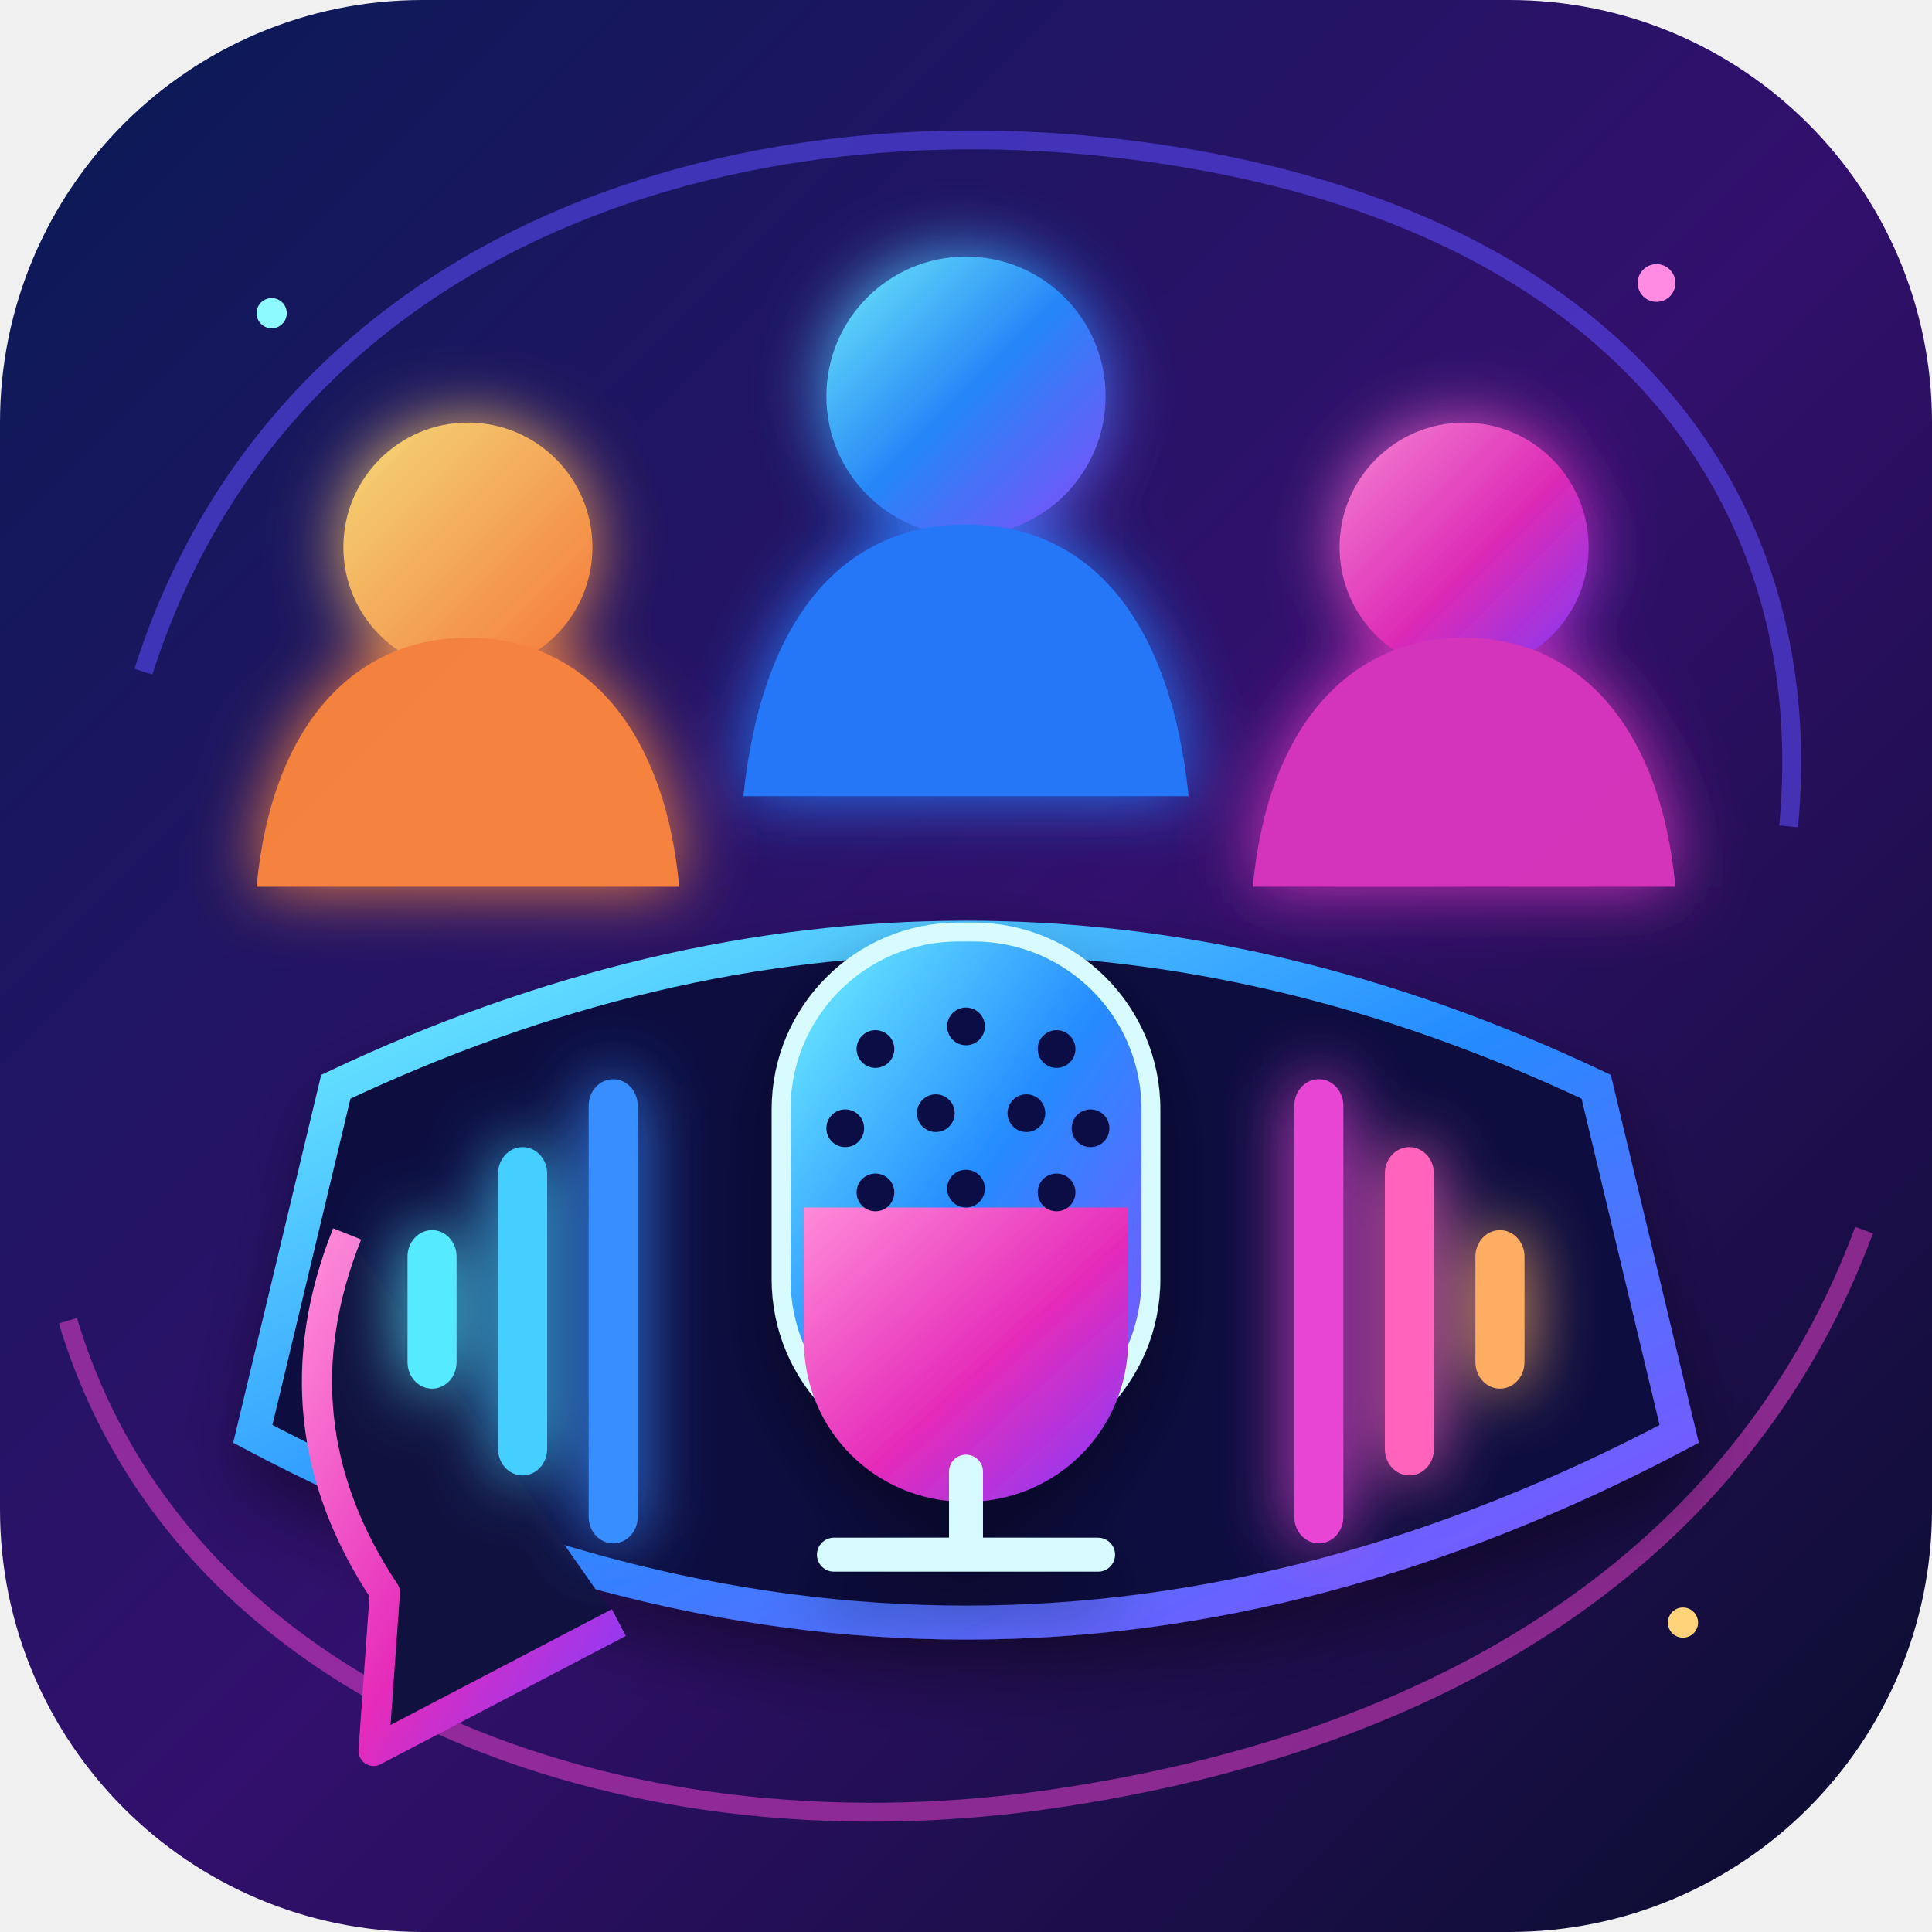
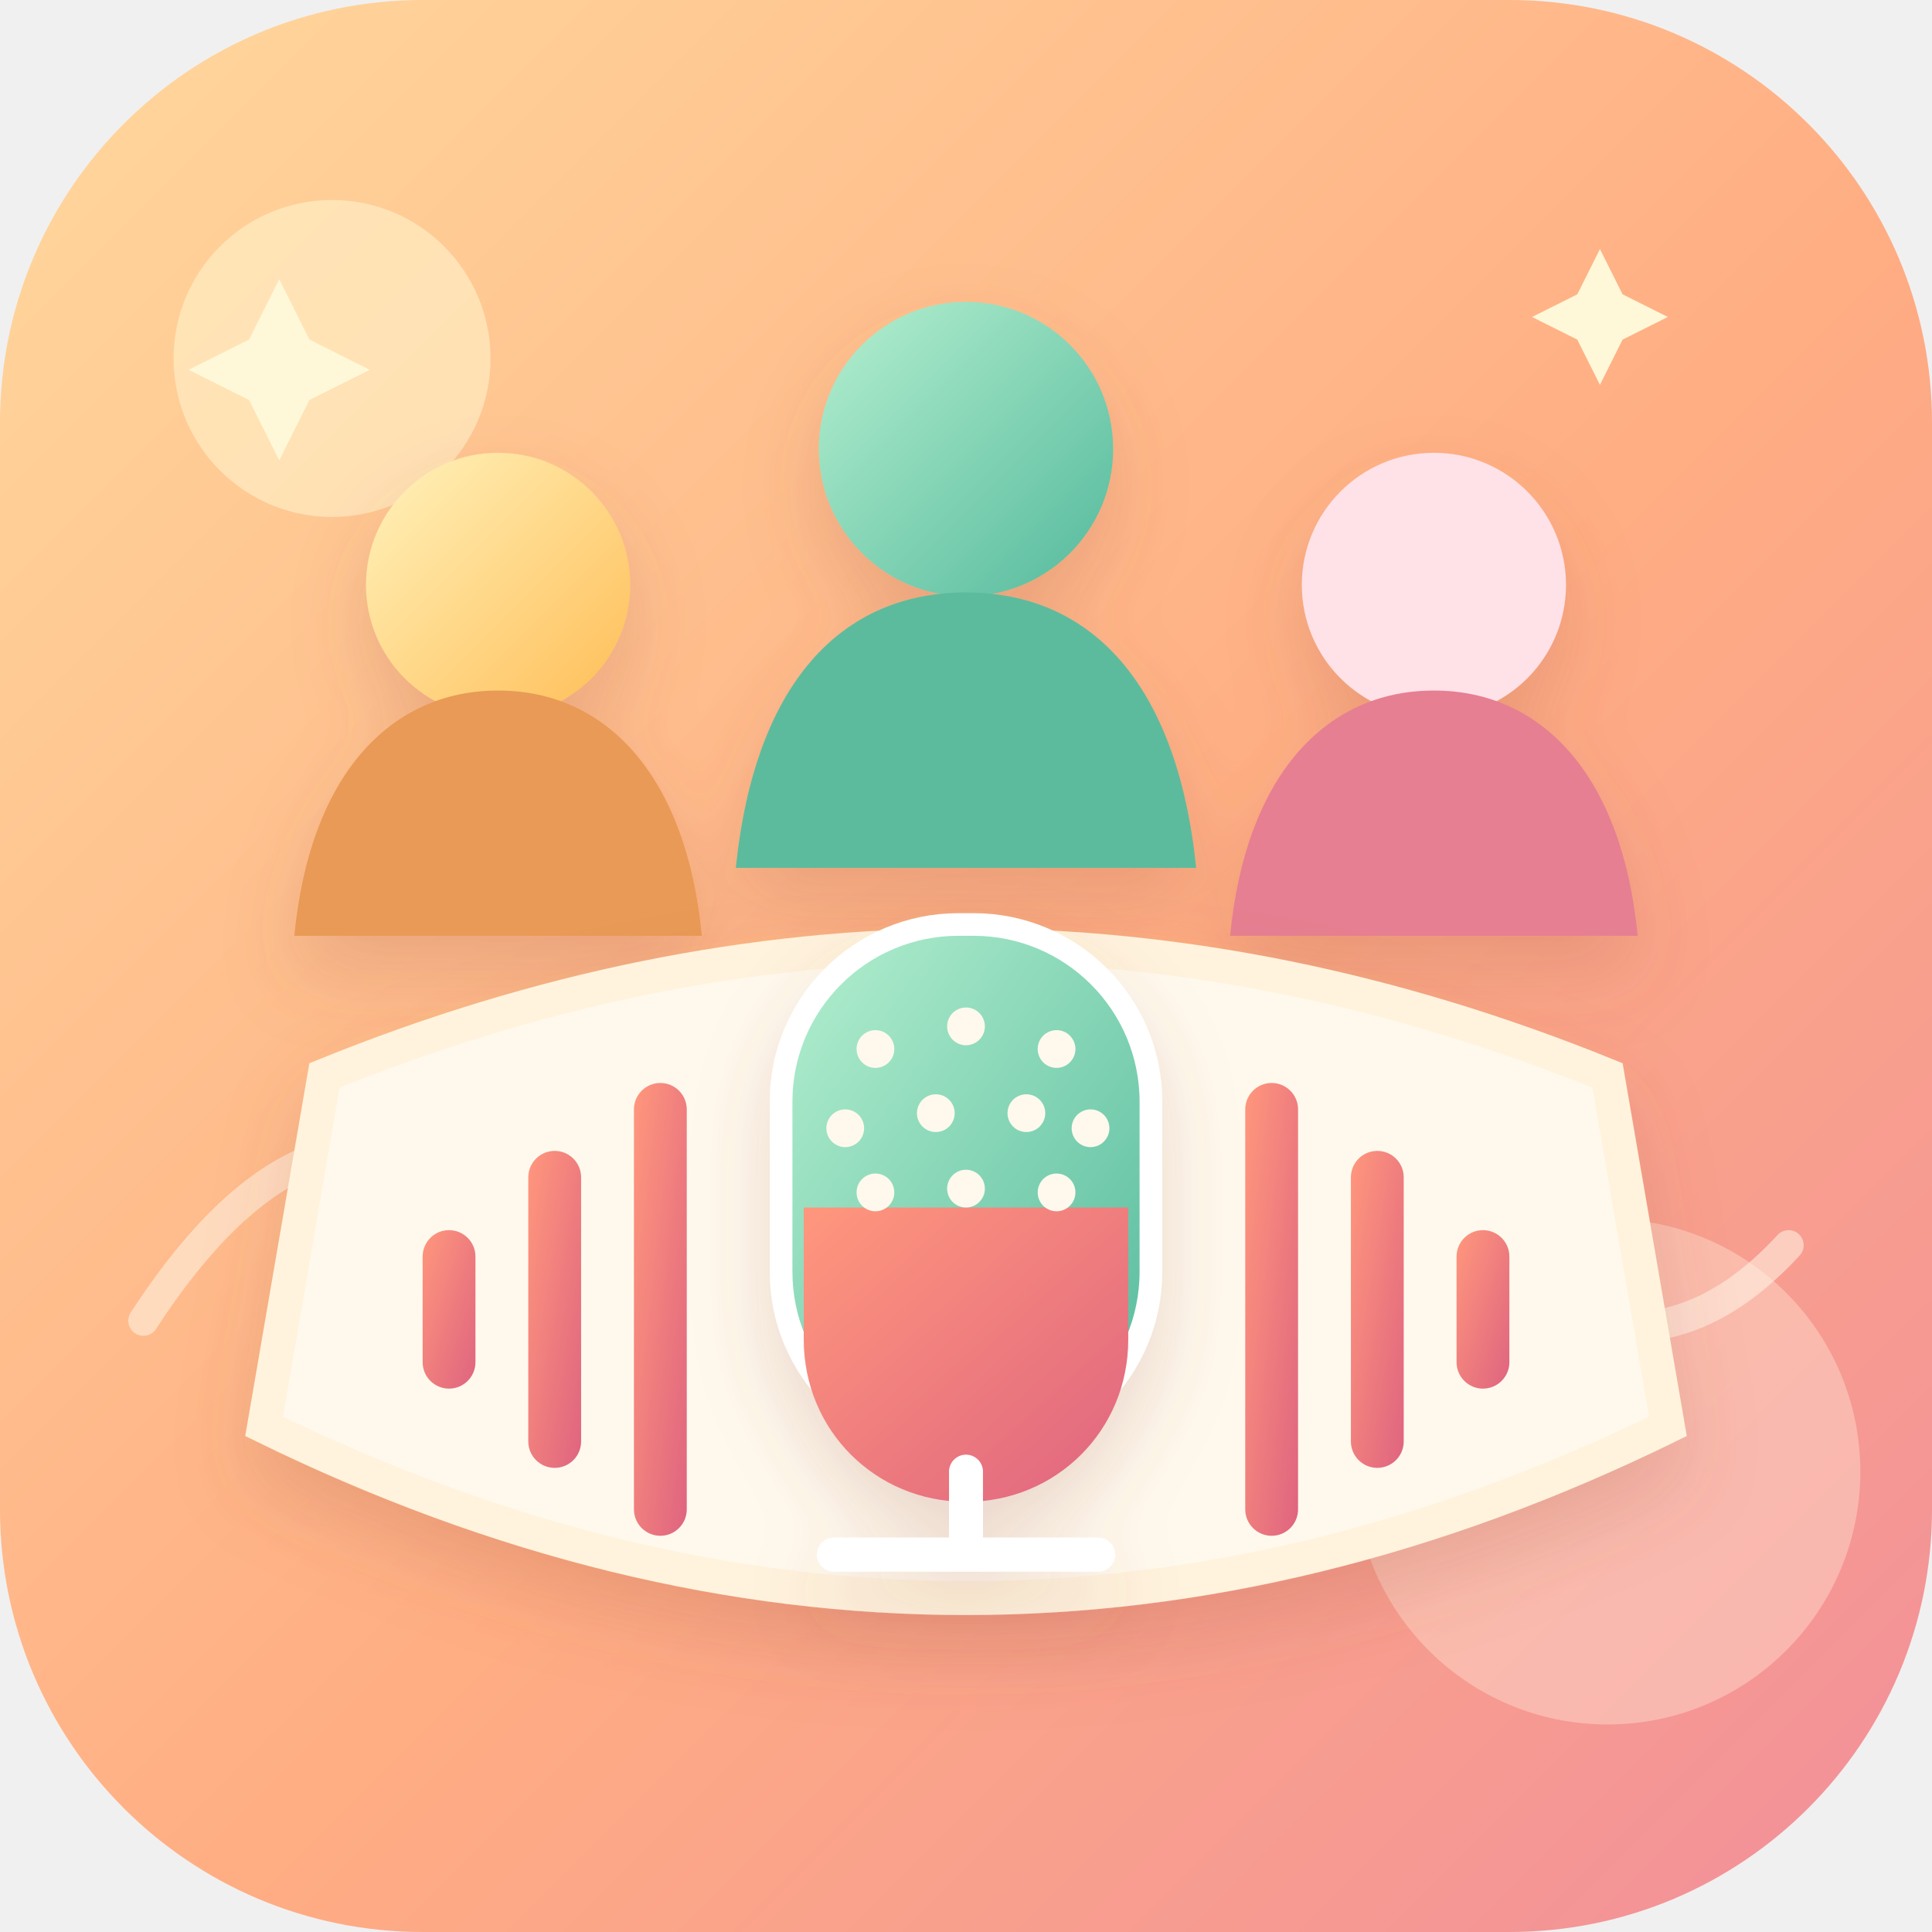
<svg xmlns="http://www.w3.org/2000/svg" viewBox="0 0 512 512">
  <defs>
    <linearGradient id="bg" x1="0" y1="0" x2="1" y2="1">
-       <stop stop-color="#081b55" />
-       <stop offset=".52" stop-color="#32106d" />
-       <stop offset="1" stop-color="#090d2c" />
-     </linearGradient>
-     <linearGradient id="cyan" x1="0" y1="0" x2="1" y2="1">
-       <stop stop-color="#74f7ff" />
-       <stop offset=".5" stop-color="#258bff" />
-       <stop offset="1" stop-color="#8b4dff" />
-     </linearGradient>
-     <linearGradient id="pink" x1="0" y1="0" x2="1" y2="1">
-       <stop stop-color="#ff8bd8" />
-       <stop offset=".55" stop-color="#e52bba" />
-       <stop offset="1" stop-color="#823cff" />
+       <stop stop-color="#ffd99d" />
+       <stop offset=".55" stop-color="#ffad83" />
+       <stop offset="1" stop-color="#f18e9b" />
    </linearGradient>
    <linearGradient id="gold" x1="0" y1="0" x2="1" y2="1">
-       <stop stop-color="#ffe37a" />
-       <stop offset="1" stop-color="#ff7b36" />
+       <stop stop-color="#fff3bd" />
+       <stop offset="1" stop-color="#ffbd55" />
    </linearGradient>
-     <filter id="glow" x="-50%" y="-50%" width="200%" height="200%">
-       <feGaussianBlur stdDeviation="9" result="b" />
-       <feMerge>
-         <feMergeNode in="b" />
-         <feMergeNode in="SourceGraphic" />
-       </feMerge>
-     </filter>
+     <linearGradient id="coral" x1="0" y1="0" x2="1" y2="1">
+       <stop stop-color="#ff977d" />
+       <stop offset="1" stop-color="#df647f" />
+     </linearGradient>
+     <linearGradient id="mint" x1="0" y1="0" x2="1" y2="1">
+       <stop stop-color="#b5f0d0" />
+       <stop offset="1" stop-color="#54b99c" />
+     </linearGradient>
    <filter id="shadow" x="-30%" y="-30%" width="160%" height="160%">
-       <feDropShadow dx="0" dy="9" stdDeviation="9" flood-color="#000" flood-opacity=".4" />
+       <feDropShadow dx="0" dy="10" stdDeviation="10" flood-color="#9b4e42" flood-opacity=".2" />
    </filter>
  </defs>
  <rect width="512" height="512" rx="112" fill="url(#bg)" />
-   <path d="M38 178C75 62 198 22 315 42s167 93 159 177" fill="none" stroke="#5c4cff" stroke-width="5" opacity=".55" />
-   <path d="M18 350C48 450 164 493 277 477s187-70 217-151" fill="none" stroke="#e33fc8" stroke-width="5" opacity=".55" />
-   <g filter="url(#glow)" opacity=".95">
-     <circle cx="124" cy="145" r="33" fill="url(#gold)" />
-     <path d="M68 235c4-43 26-66 56-66s52 23 56 66z" fill="#ff873d" />
-     <circle cx="256" cy="105" r="37" fill="url(#cyan)" />
-     <path d="M197 211c5-48 27-72 59-72s54 24 59 72z" fill="#257bff" />
-     <circle cx="388" cy="145" r="33" fill="url(#pink)" />
-     <path d="M332 235c4-43 26-66 56-66s52 23 56 66z" fill="#db35bf" />
+   <circle cx="88" cy="95" r="42" fill="#fff5cf" opacity=".55" />
+   <circle cx="426" cy="390" r="67" fill="#ffe9d7" opacity=".4" />
+   <path d="M38 350Q90 270 145 330T256 320T370 315T474 330" fill="none" stroke="#fff5e8" stroke-width="8" stroke-linecap="round" opacity=".55" />
+   <g filter="url(#shadow)">
+     <circle cx="132" cy="155" r="35" fill="url(#gold)" />
+     <path d="M78 248c4-42 25-65 54-65s50 23 54 65z" fill="#e99a56" />
+     <circle cx="256" cy="119" r="39" fill="url(#mint)" />
+     <path d="M195 230c5-49 28-73 61-73s56 24 61 73z" fill="#5dbb9d" />
+     <circle cx="380" cy="155" r="35" fill="#ffe1e8" />
+     <path d="M326 248c4-42 25-65 54-65s50 23 54 65z" fill="#e67f91" />
  </g>
-   <path d="M89 288Q256 209 423 288L445 380Q256 480 67 380z" fill="#11113f" stroke="url(#cyan)" stroke-width="9" filter="url(#shadow)" />
-   <path d="M92 327q-20 50 10 95l-3 42 65-34" fill="#11113f" stroke="url(#pink)" stroke-width="8" stroke-linejoin="round" />
-   <g filter="url(#glow)">
-     <rect x="108" y="326" width="13" height="42" rx="7" fill="#55eaff" />
-     <rect x="132" y="304" width="13" height="87" rx="7" fill="#45cfff" />
-     <rect x="156" y="286" width="13" height="123" rx="7" fill="#398dff" />
-     <rect x="343" y="286" width="13" height="123" rx="7" fill="#e944d4" />
-     <rect x="367" y="304" width="13" height="87" rx="7" fill="#ff63bb" />
-     <rect x="391" y="326" width="13" height="42" rx="7" fill="#ffad62" />
+   <path d="M86 285Q256 216 426 285L442 378Q256 469 70 378z" fill="#fff9ed" stroke="#fff3dd" stroke-width="9" filter="url(#shadow)" />
+   <g fill="url(#coral)">
+     <rect x="112" y="326" width="14" height="42" rx="7" />
+     <rect x="140" y="305" width="14" height="84" rx="7" />
+     <rect x="168" y="287" width="14" height="120" rx="7" />
+     <rect x="330" y="287" width="14" height="120" rx="7" />
+     <rect x="358" y="305" width="14" height="84" rx="7" />
+     <rect x="386" y="326" width="14" height="42" rx="7" />
  </g>
  <g filter="url(#shadow)">
-     <rect x="207" y="247" width="98" height="139" rx="47" fill="url(#cyan)" stroke="#d7fbff" stroke-width="5" />
-     <path d="M213 320h86v35c0 24-19 43-43 43s-43-19-43-43z" fill="url(#pink)" />
-     <g fill="#101044">
+     <rect x="207" y="245" width="98" height="139" rx="47" fill="url(#mint)" stroke="#fff" stroke-width="6" />
+     <path d="M213 320h86v35c0 24-19 43-43 43s-43-19-43-43z" fill="url(#coral)" />
+     <g fill="#fff9ed">
      <circle cx="232" cy="278" r="5" />
      <circle cx="256" cy="272" r="5" />
      <circle cx="280" cy="278" r="5" />
      <circle cx="224" cy="299" r="5" />
      <circle cx="248" cy="295" r="5" />
      <circle cx="272" cy="295" r="5" />
      <circle cx="289" cy="299" r="5" />
      <circle cx="232" cy="316" r="5" />
      <circle cx="256" cy="315" r="5" />
      <circle cx="280" cy="316" r="5" />
    </g>
-     <path d="M256 390v22m-35 0h70" stroke="#d7faff" stroke-width="9" stroke-linecap="round" />
+     <path d="M256 390v22m-35 0h70" stroke="#fff" stroke-width="9" stroke-linecap="round" />
  </g>
-   <circle cx="72" cy="83" r="4" fill="#8dfaff" />
-   <circle cx="439" cy="75" r="5" fill="#ff8be3" />
-   <circle cx="446" cy="430" r="4" fill="#ffd37a" />
+   <path d="M66 90l8-16 8 16 16 8-16 8-8 16-8-16-16-8z" fill="#fff8d8" />
+   <path d="M418 78l6-12 6 12 12 6-12 6-6 12-6-12-12-6z" fill="#fff8d8" />
</svg>
